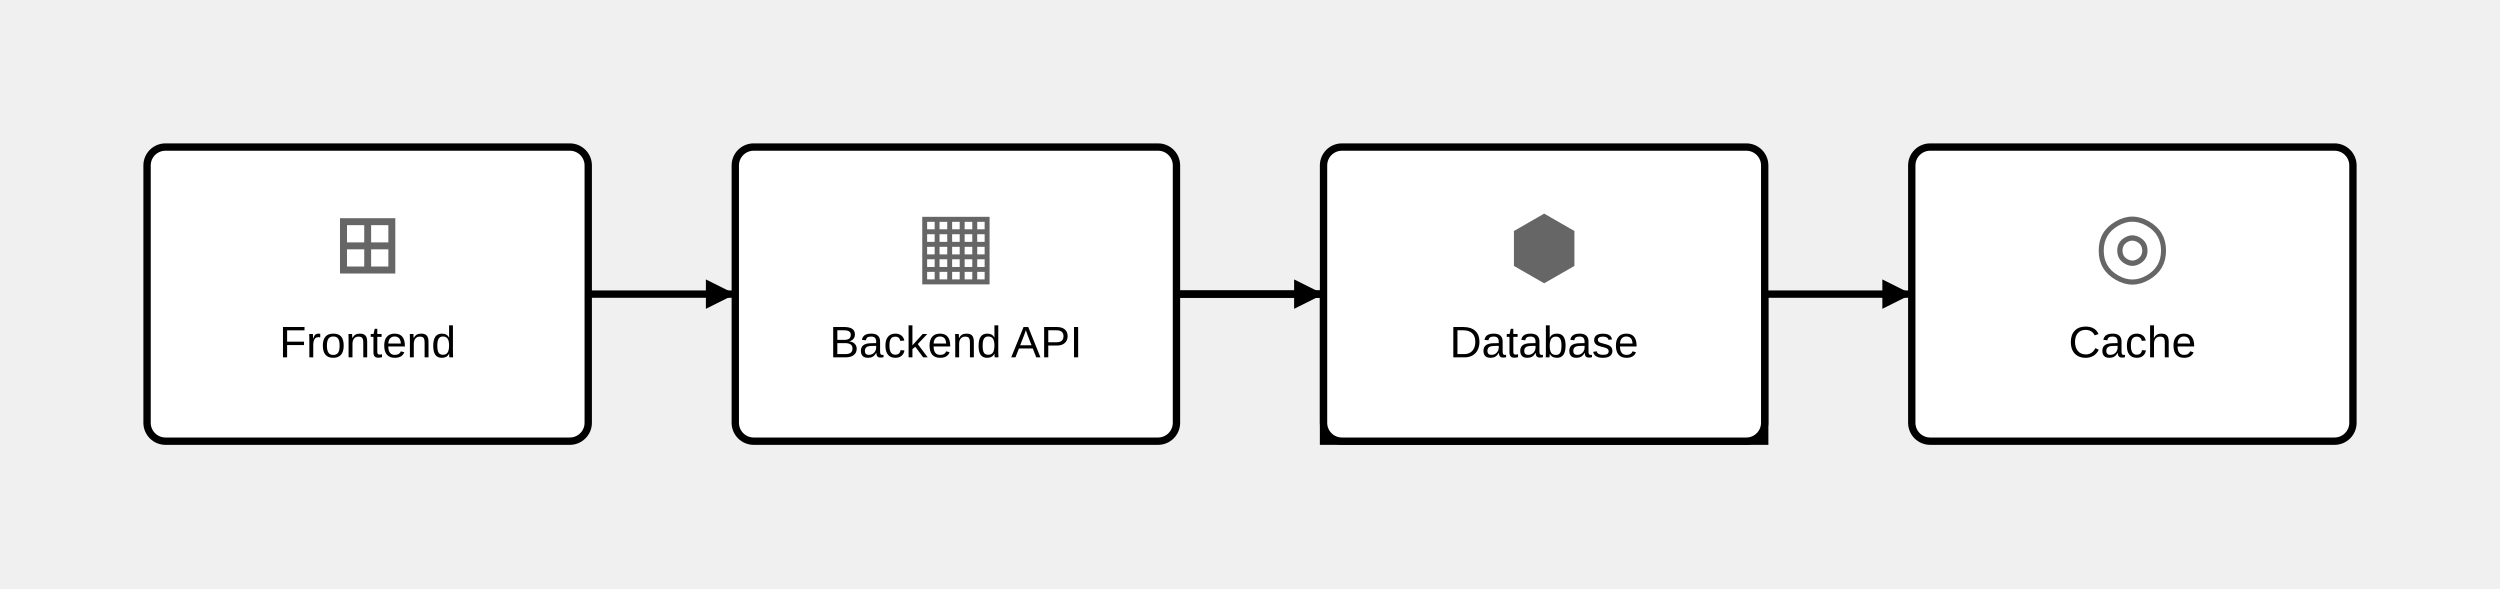
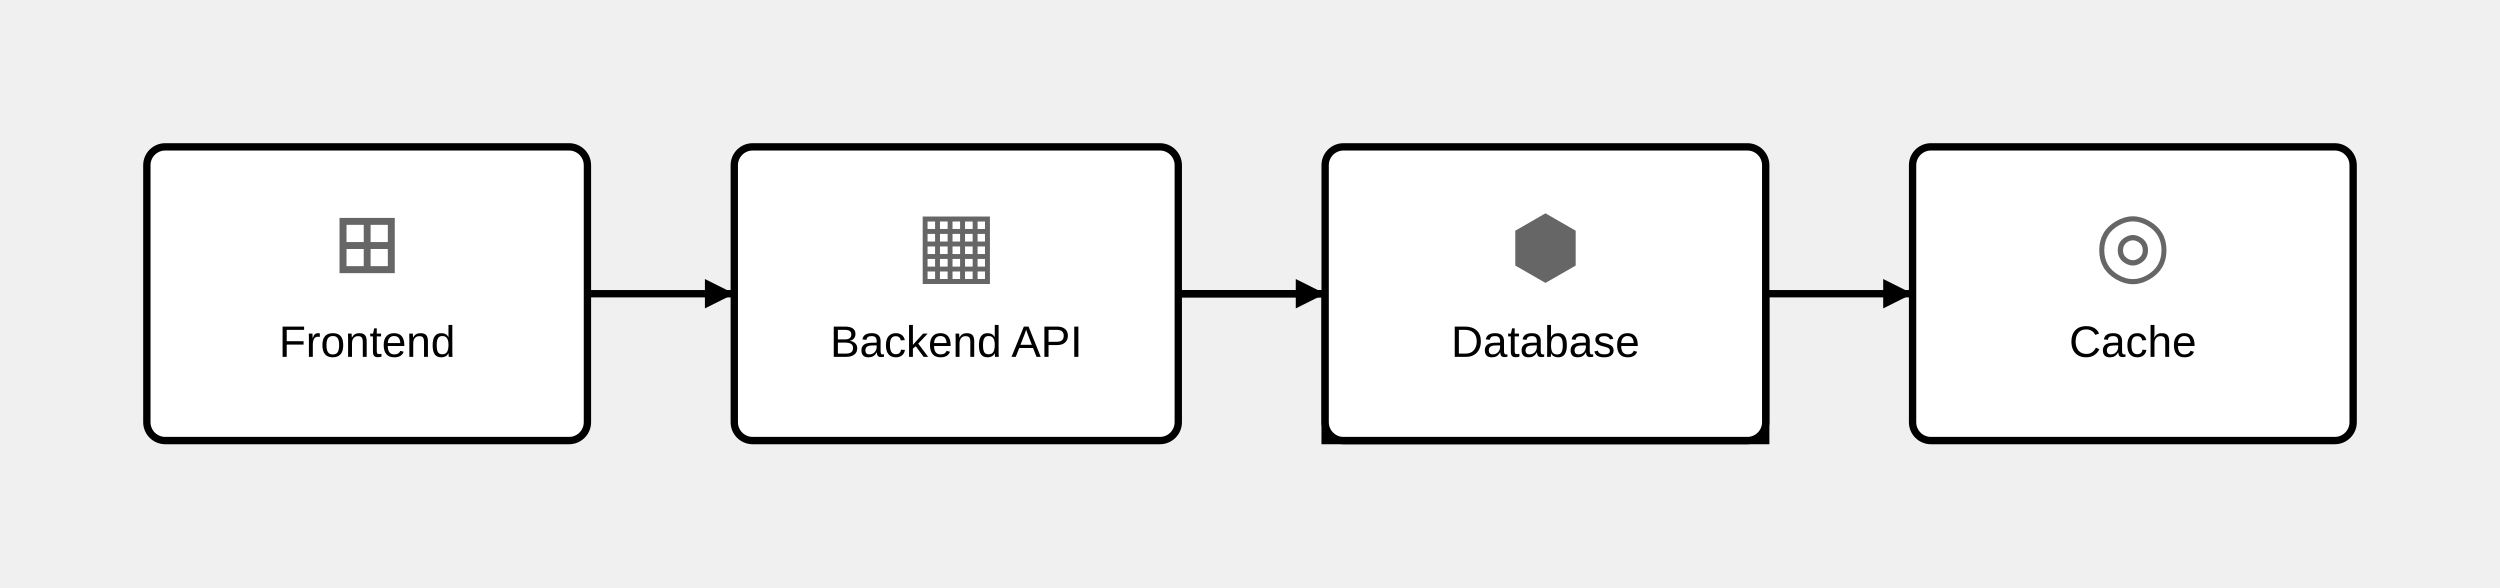
- <svg xmlns="http://www.w3.org/2000/svg" width="680.0" height="160.0" viewBox="0 0 680 160" version="1.2" baseProfile="tiny">
+ <svg xmlns="http://www.w3.org/2000/svg" width="680.934" height="160.0" viewBox="0 0 680.934 160" version="1.2" baseProfile="tiny">
  <g id="edge-frontend-backend">
    <path fill="none" stroke="#000000" stroke-width="2.0" d="M 160 80 L 200 80" />
    <polygon fill="#000000" points="200.0,80.0 192.0,84.0 192.0,76.0" />
  </g>
  <g id="edge-backend-db">
-     <path fill="none" stroke="#000000" stroke-width="2.0" d="M 320 80 L 360 80" />
-     <polygon fill="#000000" points="360.0,80.0 352.0,84.0 352.0,76.0" />
+     <path fill="none" stroke="#000000" stroke-width="2.0" d="M 320.934 80 L 360.934 80" />
+     <polygon fill="#000000" points="360.934,80.0 352.934,84.0 352.934,76.0" />
  </g>
  <g id="edge-backend-cache">
-     <path fill="none" stroke="#000000" stroke-width="2.0" d="M 320 80 L 360 80 L 360 120 L 480 120 L 480 80 L 520 80" />
-     <polygon fill="#000000" points="520.0,80.0 512.0,84.0 512.0,76.0" />
+     <path fill="none" stroke="#000000" stroke-width="2.0" d="M 320.934 80 L 360.934 80 L 360.934 120 L 480.934 120 L 480.934 80 L 520.934 80" />
+     <polygon fill="#000000" points="520.934,80.0 512.934,84.0 512.934,76.0" />
  </g>
  <g id="service-frontend">
    <rect fill="#ffffff" stroke="#000000" stroke-width="2.0" x="40.0" y="40.0" width="120.0" height="80.0" rx="5.0" ry="5.0" />
    <text fill="#666" x="100.0" y="74.4" text-anchor="middle" font-size="24">⊞</text>
    <text fill="#000000" x="100.0" y="97.2" text-anchor="middle" font-family="Arial, Helvetica, sans-serif" font-size="12">Frontend</text>
  </g>
  <g id="service-backend">
-     <rect fill="#ffffff" stroke="#000000" stroke-width="2.0" x="200.0" y="40.0" width="120.0" height="80.0" rx="5.0" ry="5.0" />
-     <text fill="#666" x="260.0" y="74.4" text-anchor="middle" font-size="24">▦</text>
-     <text fill="#000000" x="260.0" y="97.2" text-anchor="middle" font-family="Arial, Helvetica, sans-serif" font-size="12">Backend API</text>
+     <rect fill="#ffffff" stroke="#000000" stroke-width="2.0" x="200.0" y="40.0" width="120.934" height="80.0" rx="5.0" ry="5.0" />
+     <text fill="#666" x="260.467" y="74.4" text-anchor="middle" font-size="24">▦</text>
+     <text fill="#000000" x="260.467" y="97.2" text-anchor="middle" font-family="Arial, Helvetica, sans-serif" font-size="12">Backend API</text>
  </g>
  <g id="service-db">
-     <rect fill="#ffffff" stroke="#000000" stroke-width="2.0" x="360.0" y="40.0" width="120.0" height="80.0" rx="5.0" ry="5.0" />
-     <text fill="#666" x="420.0" y="74.4" text-anchor="middle" font-size="24">⬢</text>
-     <text fill="#000000" x="420.0" y="97.2" text-anchor="middle" font-family="Arial, Helvetica, sans-serif" font-size="12">Database</text>
+     <rect fill="#ffffff" stroke="#000000" stroke-width="2.0" x="360.934" y="40.0" width="120.0" height="80.0" rx="5.0" ry="5.0" />
+     <text fill="#666" x="420.934" y="74.4" text-anchor="middle" font-size="24">⬢</text>
+     <text fill="#000000" x="420.934" y="97.2" text-anchor="middle" font-family="Arial, Helvetica, sans-serif" font-size="12">Database</text>
  </g>
  <g id="service-cache">
-     <rect fill="#ffffff" stroke="#000000" stroke-width="2.0" x="520.0" y="40.0" width="120.0" height="80.0" rx="5.0" ry="5.0" />
-     <text fill="#666" x="580.0" y="74.4" text-anchor="middle" font-size="24">◎</text>
-     <text fill="#000000" x="580.0" y="97.2" text-anchor="middle" font-family="Arial, Helvetica, sans-serif" font-size="12">Cache</text>
+     <rect fill="#ffffff" stroke="#000000" stroke-width="2.0" x="520.934" y="40.0" width="120.0" height="80.0" rx="5.0" ry="5.0" />
+     <text fill="#666" x="580.934" y="74.4" text-anchor="middle" font-size="24">◎</text>
+     <text fill="#000000" x="580.934" y="97.2" text-anchor="middle" font-family="Arial, Helvetica, sans-serif" font-size="12">Cache</text>
  </g>
</svg>
